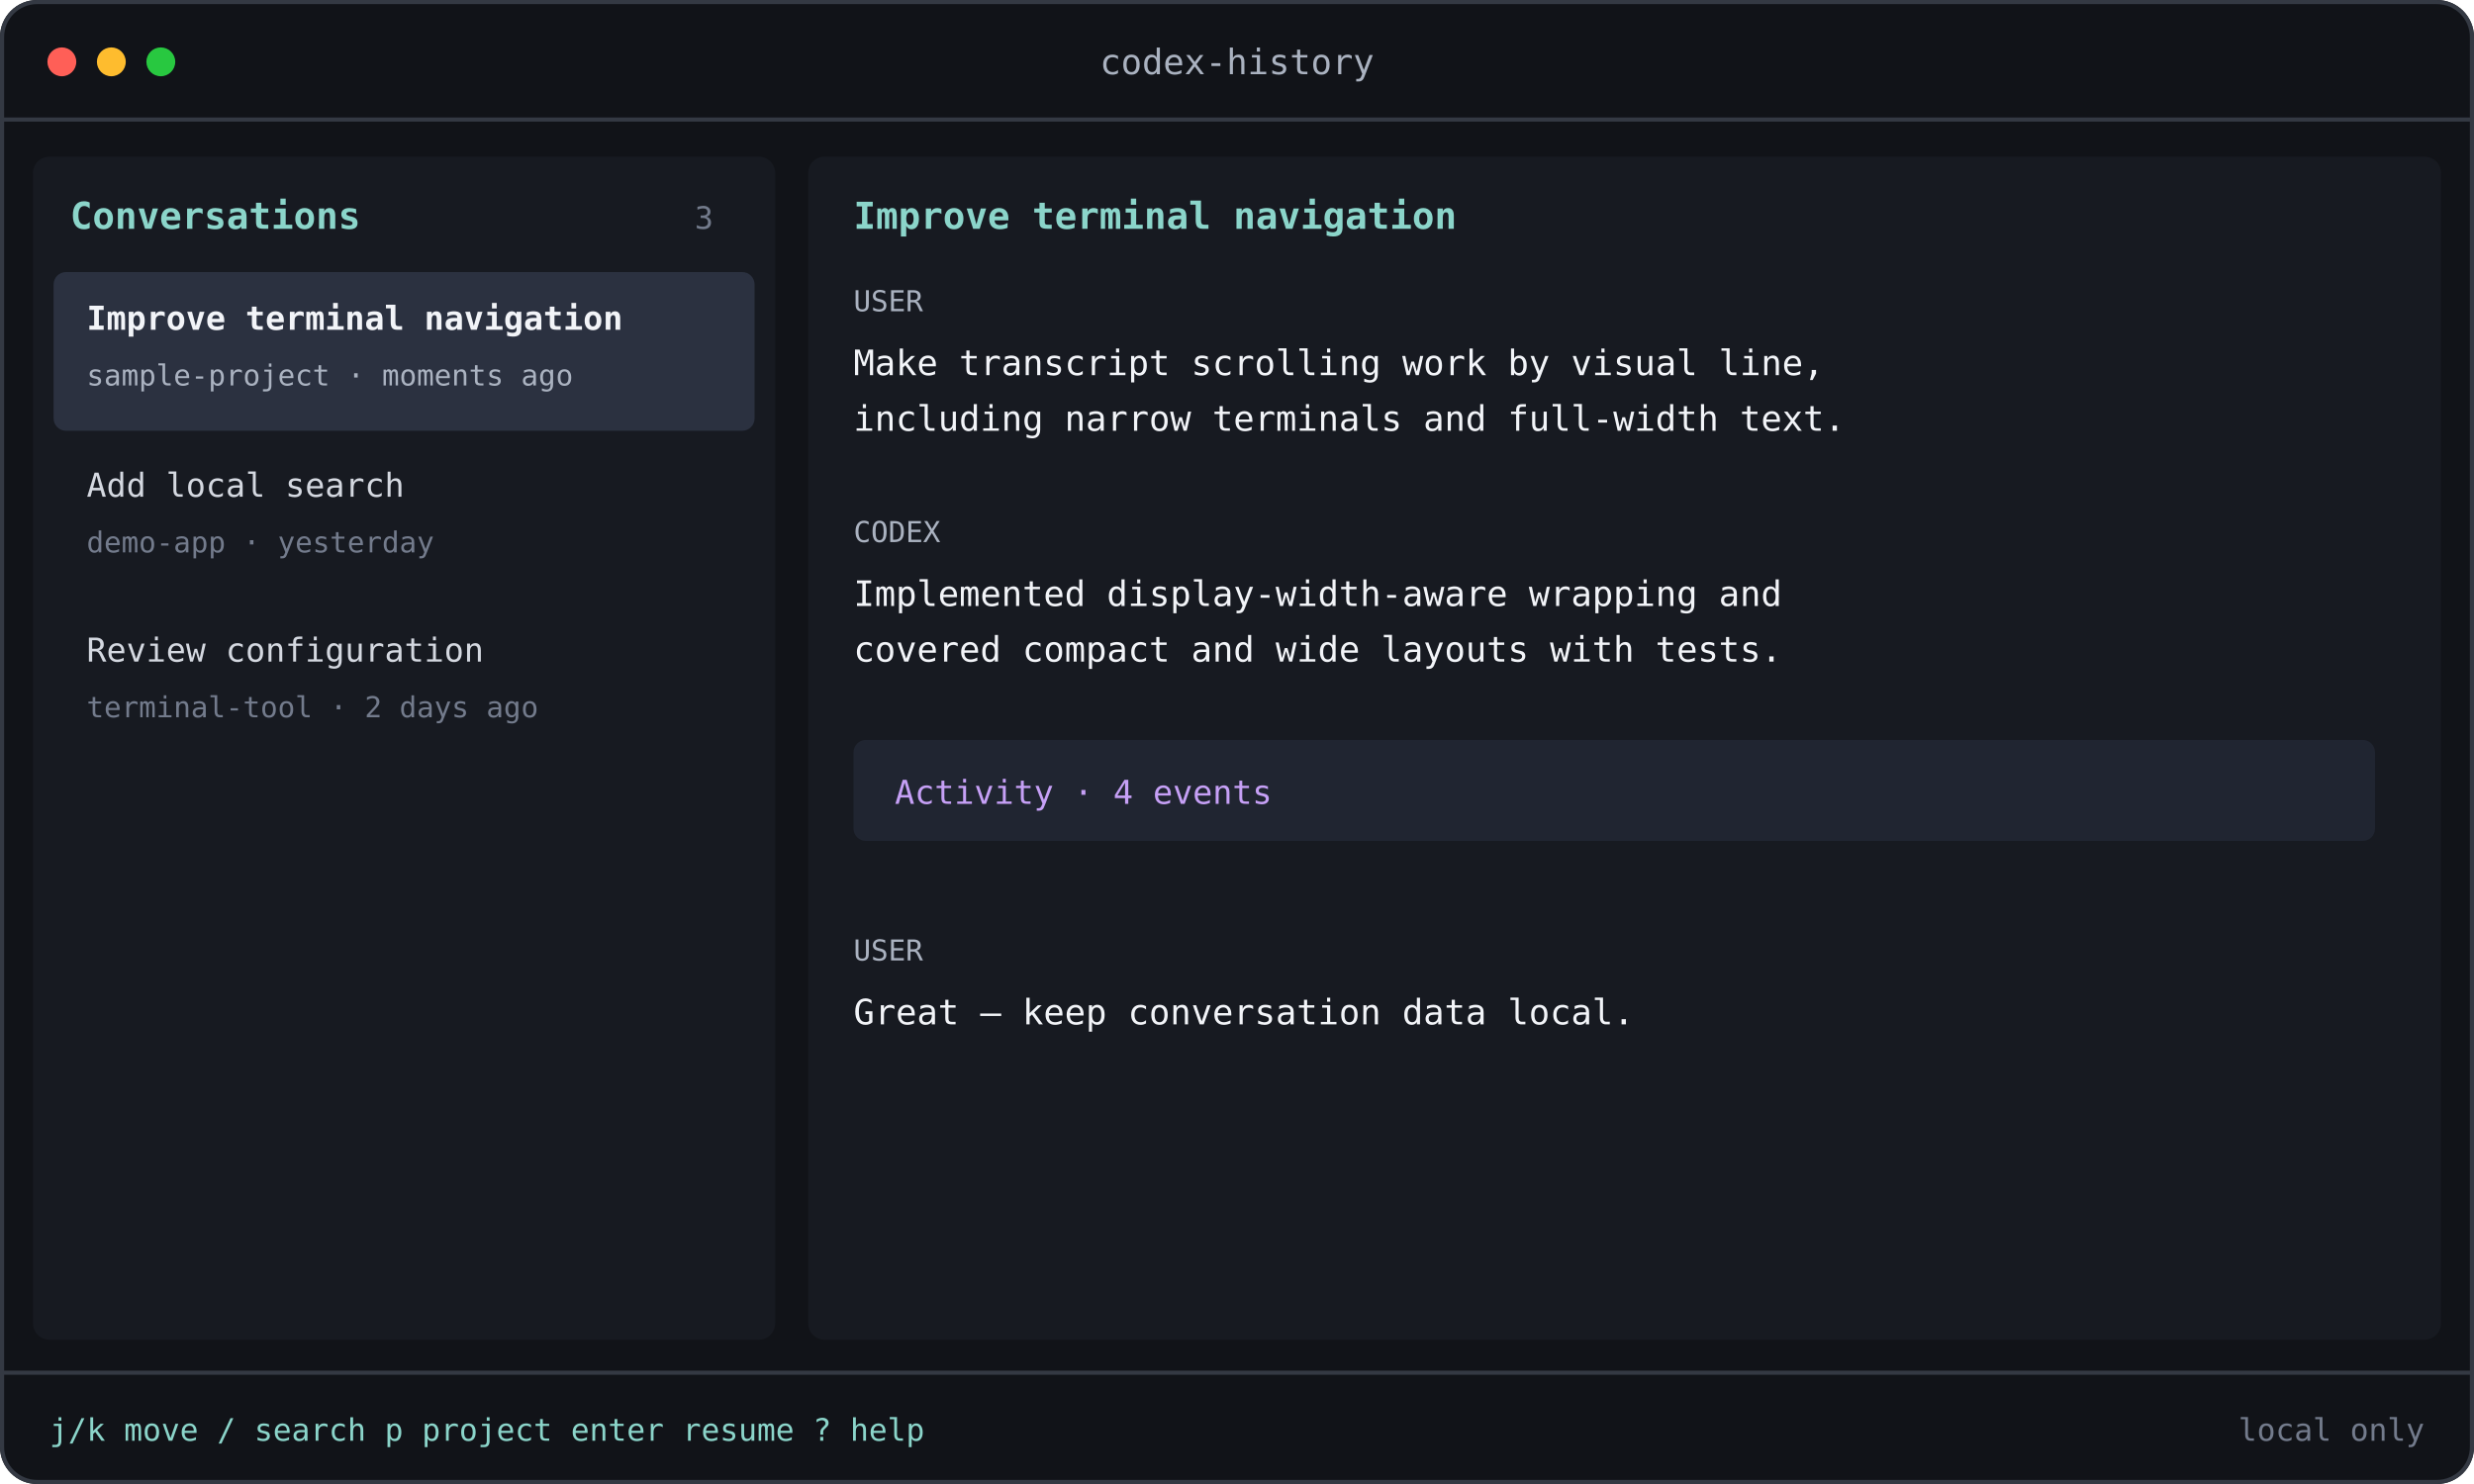
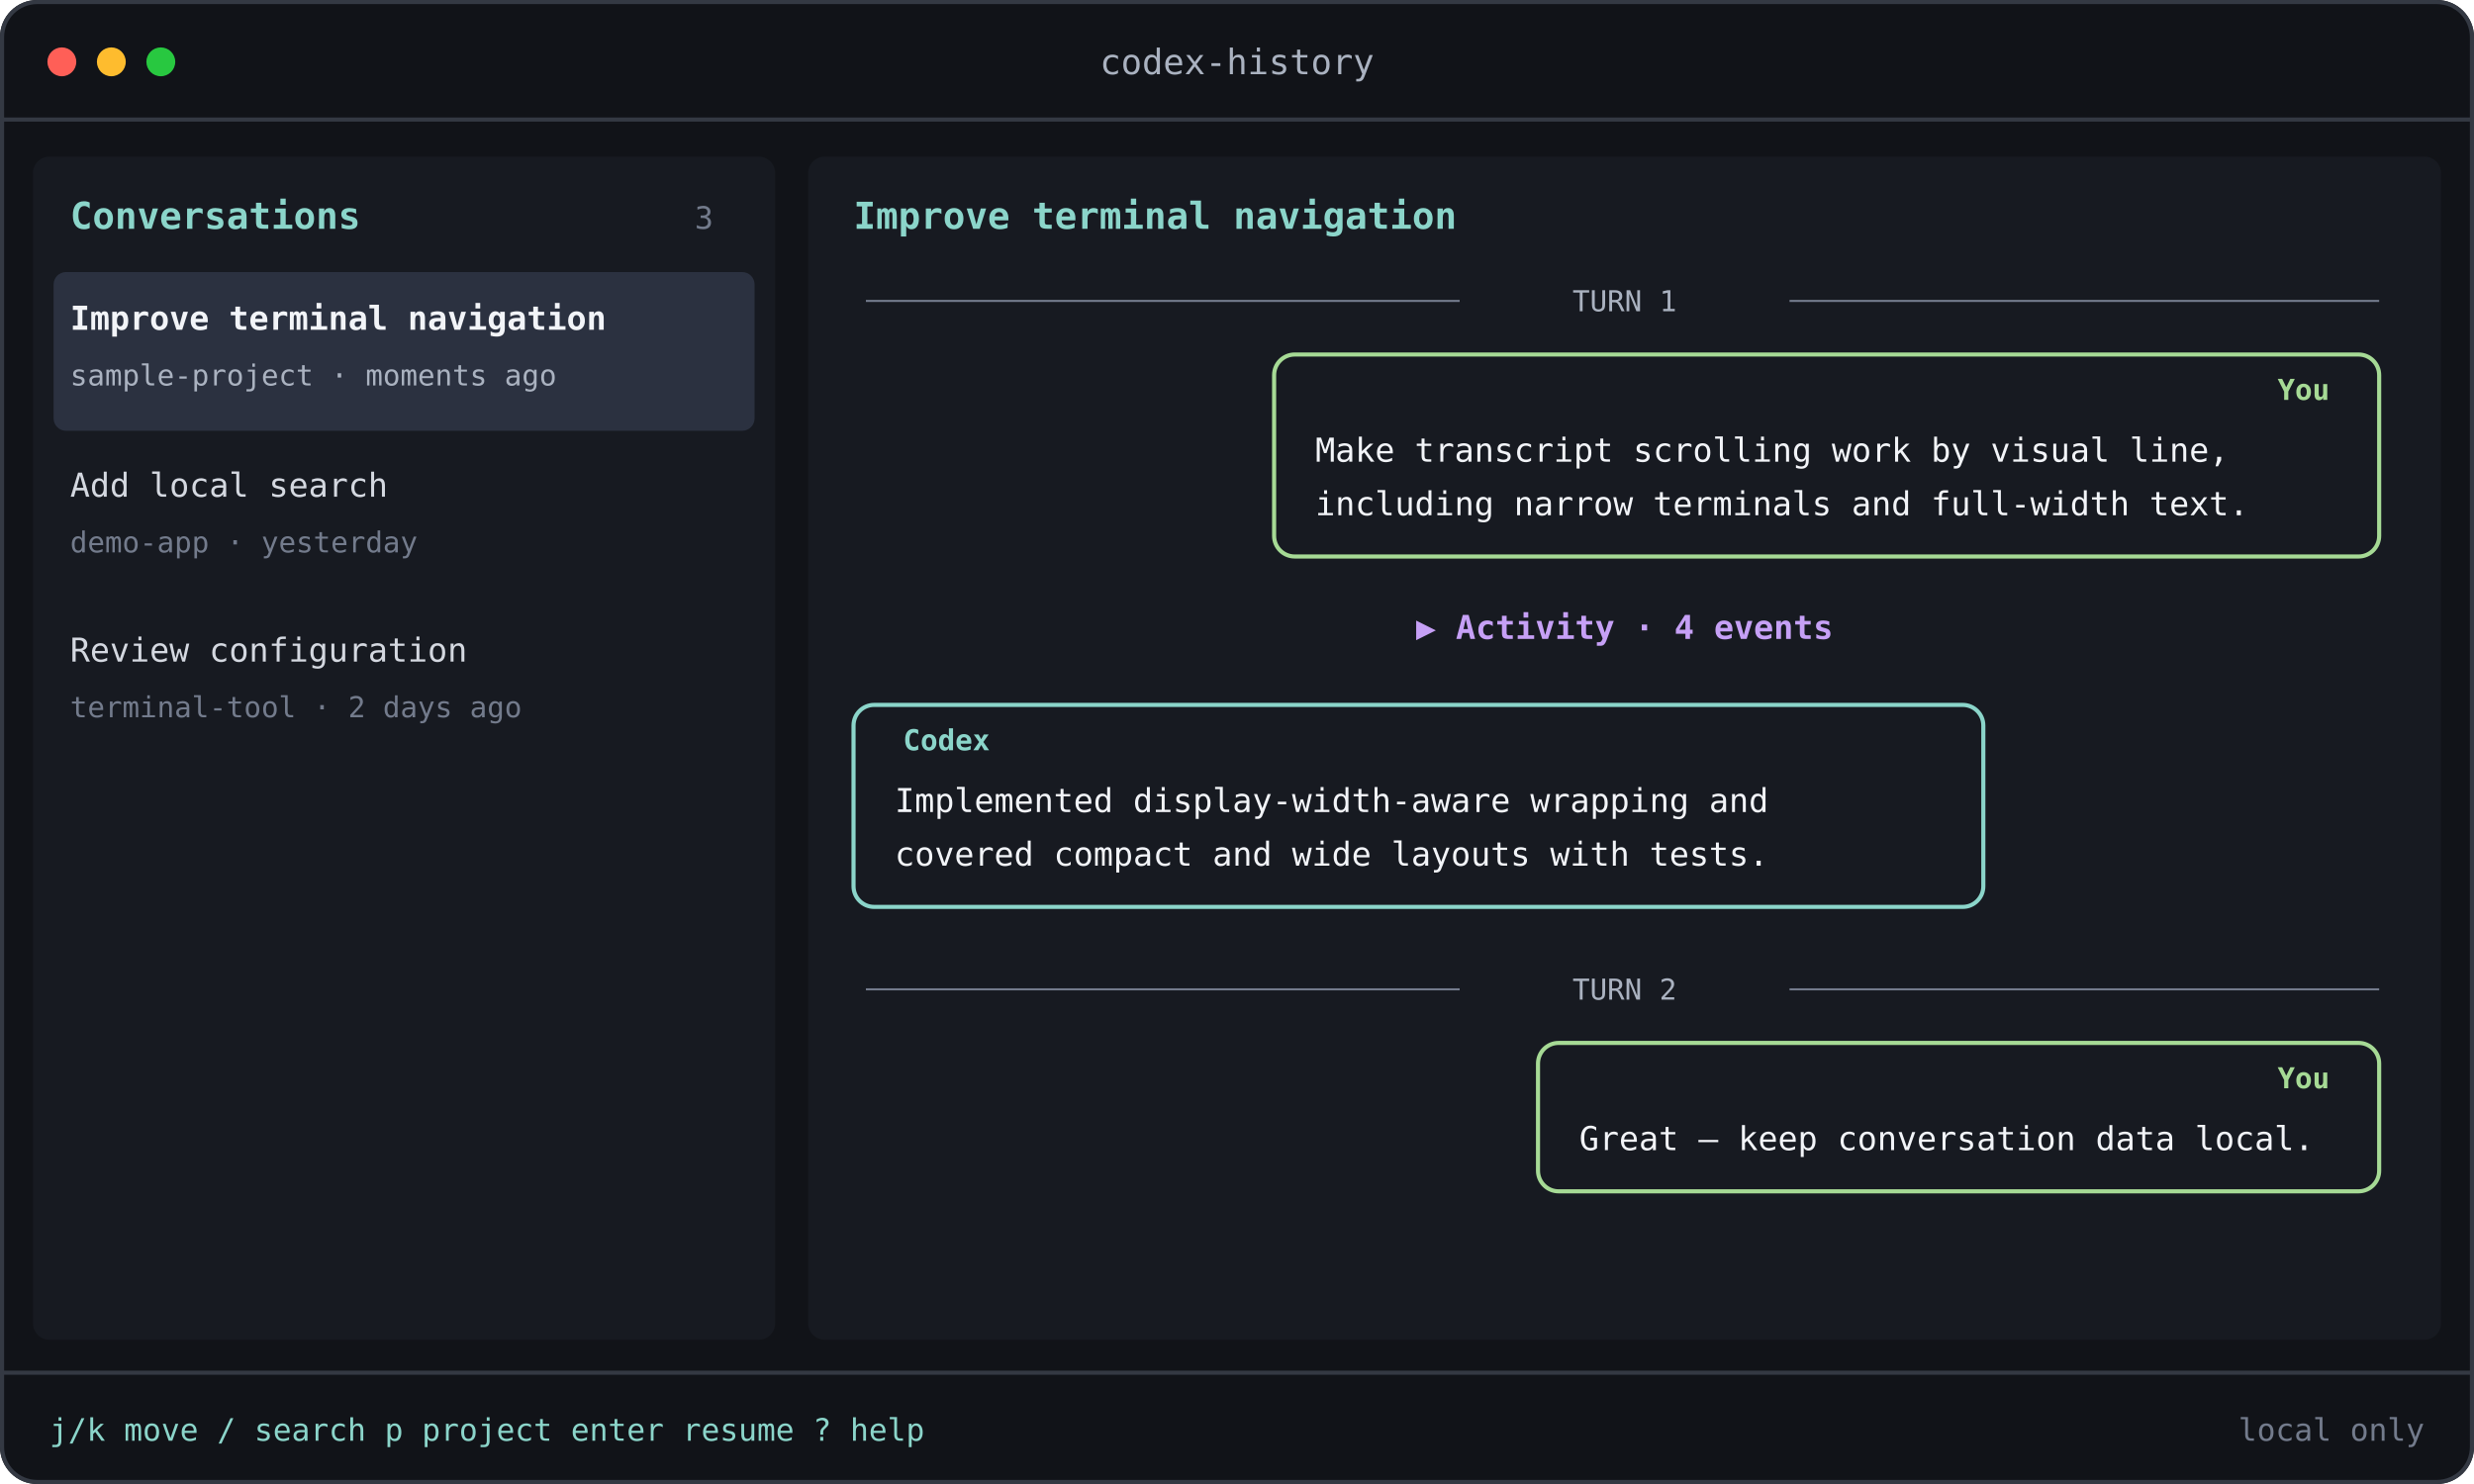
<svg xmlns="http://www.w3.org/2000/svg" width="1200" height="720" viewBox="0 0 1200 720" role="img" aria-labelledby="title desc">
  <rect width="1200" height="720" rx="18" fill="#111318" />
  <rect x="1" y="1" width="1198" height="718" rx="17" fill="none" stroke="#343943" stroke-width="2" />
  <circle cx="30" cy="30" r="7" fill="#ff5f57" />
  <circle cx="54" cy="30" r="7" fill="#febc2e" />
  <circle cx="78" cy="30" r="7" fill="#28c840" />
  <text x="600" y="36" text-anchor="middle" fill="#aab2c0" font-family="ui-monospace, SFMono-Regular, Menlo, monospace" font-size="17">codex-history</text>
  <line x1="0" y1="58" x2="1200" y2="58" stroke="#343943" stroke-width="2" />
  <rect x="16" y="76" width="360" height="574" rx="8" fill="#171a21" />
  <rect x="392" y="76" width="792" height="574" rx="8" fill="#171a21" />
  <text x="34" y="111" fill="#8bd5ca" font-family="ui-monospace, SFMono-Regular, Menlo, monospace" font-size="18" font-weight="700">Conversations</text>
  <text x="346" y="111" text-anchor="end" fill="#737b8c" font-family="ui-monospace, SFMono-Regular, Menlo, monospace" font-size="15">3</text>
  <rect x="26" y="132" width="340" height="77" rx="6" fill="#2b3140" />
-   <text x="42" y="160" fill="#f2f4f8" font-family="ui-monospace, SFMono-Regular, Menlo, monospace" font-size="16" font-weight="700">Improve terminal navigation</text>
-   <text x="42" y="187" fill="#aab2c0" font-family="ui-monospace, SFMono-Regular, Menlo, monospace" font-size="14">sample-project · moments ago</text>
-   <text x="42" y="241" fill="#d4d8e0" font-family="ui-monospace, SFMono-Regular, Menlo, monospace" font-size="16">Add local search</text>
-   <text x="42" y="268" fill="#737b8c" font-family="ui-monospace, SFMono-Regular, Menlo, monospace" font-size="14">demo-app · yesterday</text>
-   <text x="42" y="321" fill="#d4d8e0" font-family="ui-monospace, SFMono-Regular, Menlo, monospace" font-size="16">Review configuration</text>
-   <text x="42" y="348" fill="#737b8c" font-family="ui-monospace, SFMono-Regular, Menlo, monospace" font-size="14">terminal-tool · 2 days ago</text>
+   <text x="34" y="160" fill="#f2f4f8" font-family="ui-monospace, SFMono-Regular, Menlo, monospace" font-size="16" font-weight="700">Improve terminal navigation</text>
+   <text x="34" y="187" fill="#aab2c0" font-family="ui-monospace, SFMono-Regular, Menlo, monospace" font-size="14">sample-project · moments ago</text>
+   <text x="34" y="241" fill="#d4d8e0" font-family="ui-monospace, SFMono-Regular, Menlo, monospace" font-size="16">Add local search</text>
+   <text x="34" y="268" fill="#737b8c" font-family="ui-monospace, SFMono-Regular, Menlo, monospace" font-size="14">demo-app · yesterday</text>
+   <text x="34" y="321" fill="#d4d8e0" font-family="ui-monospace, SFMono-Regular, Menlo, monospace" font-size="16">Review configuration</text>
+   <text x="34" y="348" fill="#737b8c" font-family="ui-monospace, SFMono-Regular, Menlo, monospace" font-size="14">terminal-tool · 2 days ago</text>
  <text x="414" y="111" fill="#8bd5ca" font-family="ui-monospace, SFMono-Regular, Menlo, monospace" font-size="18" font-weight="700">Improve terminal navigation</text>
-   <text x="414" y="151" fill="#aab2c0" font-family="ui-monospace, SFMono-Regular, Menlo, monospace" font-size="14">USER</text>
-   <text x="414" y="182" fill="#f2f4f8" font-family="ui-monospace, SFMono-Regular, Menlo, monospace" font-size="17">Make transcript scrolling work by visual line,</text>
-   <text x="414" y="209" fill="#f2f4f8" font-family="ui-monospace, SFMono-Regular, Menlo, monospace" font-size="17">including narrow terminals and full-width text.</text>
-   <text x="414" y="263" fill="#aab2c0" font-family="ui-monospace, SFMono-Regular, Menlo, monospace" font-size="14">CODEX</text>
-   <text x="414" y="294" fill="#f2f4f8" font-family="ui-monospace, SFMono-Regular, Menlo, monospace" font-size="17">Implemented display-width-aware wrapping and</text>
-   <text x="414" y="321" fill="#f2f4f8" font-family="ui-monospace, SFMono-Regular, Menlo, monospace" font-size="17">covered compact and wide layouts with tests.</text>
-   <rect x="414" y="359" width="738" height="49" rx="6" fill="#202531" />
-   <text x="434" y="390" fill="#c6a0f6" font-family="ui-monospace, SFMono-Regular, Menlo, monospace" font-size="16">Activity · 4 events</text>
-   <text x="414" y="466" fill="#aab2c0" font-family="ui-monospace, SFMono-Regular, Menlo, monospace" font-size="14">USER</text>
-   <text x="414" y="497" fill="#f2f4f8" font-family="ui-monospace, SFMono-Regular, Menlo, monospace" font-size="17">Great — keep conversation data local.</text>
+   <line x1="420" y1="146" x2="708" y2="146" stroke="#737b8c" />
+   <text x="788" y="151" text-anchor="middle" fill="#aab2c0" font-family="ui-monospace, SFMono-Regular, Menlo, monospace" font-size="14">TURN 1</text>
+   <line x1="868" y1="146" x2="1154" y2="146" stroke="#737b8c" />
+   <rect x="618" y="172" width="536" height="98" rx="10" fill="none" stroke="#a6da95" stroke-width="2" />
+   <text x="1130" y="194" text-anchor="end" fill="#a6da95" font-family="ui-monospace, SFMono-Regular, Menlo, monospace" font-size="14" font-weight="700">You</text>
+   <text x="638" y="224" fill="#f2f4f8" font-family="ui-monospace, SFMono-Regular, Menlo, monospace" font-size="16">Make transcript scrolling work by visual line,</text>
+   <text x="638" y="250" fill="#f2f4f8" font-family="ui-monospace, SFMono-Regular, Menlo, monospace" font-size="16">including narrow terminals and full-width text.</text>
+   <text x="788" y="310" text-anchor="middle" fill="#c6a0f6" font-family="ui-monospace, SFMono-Regular, Menlo, monospace" font-size="16" font-weight="700">▶ Activity · 4 events</text>
+   <rect x="414" y="342" width="548" height="98" rx="10" fill="none" stroke="#8bd5ca" stroke-width="2" />
+   <text x="438" y="364" fill="#8bd5ca" font-family="ui-monospace, SFMono-Regular, Menlo, monospace" font-size="14" font-weight="700">Codex</text>
+   <text x="434" y="394" fill="#f2f4f8" font-family="ui-monospace, SFMono-Regular, Menlo, monospace" font-size="16">Implemented display-width-aware wrapping and</text>
+   <text x="434" y="420" fill="#f2f4f8" font-family="ui-monospace, SFMono-Regular, Menlo, monospace" font-size="16">covered compact and wide layouts with tests.</text>
+   <line x1="420" y1="480" x2="708" y2="480" stroke="#737b8c" />
+   <text x="788" y="485" text-anchor="middle" fill="#aab2c0" font-family="ui-monospace, SFMono-Regular, Menlo, monospace" font-size="14">TURN 2</text>
+   <line x1="868" y1="480" x2="1154" y2="480" stroke="#737b8c" />
+   <rect x="746" y="506" width="408" height="72" rx="10" fill="none" stroke="#a6da95" stroke-width="2" />
+   <text x="1130" y="528" text-anchor="end" fill="#a6da95" font-family="ui-monospace, SFMono-Regular, Menlo, monospace" font-size="14" font-weight="700">You</text>
+   <text x="766" y="558" fill="#f2f4f8" font-family="ui-monospace, SFMono-Regular, Menlo, monospace" font-size="16">Great — keep conversation data local.</text>
  <line x1="0" y1="666" x2="1200" y2="666" stroke="#343943" stroke-width="2" />
  <text x="24" y="699" fill="#8bd5ca" font-family="ui-monospace, SFMono-Regular, Menlo, monospace" font-size="15">j/k move  / search  p project  enter resume  ? help</text>
  <text x="1176" y="699" text-anchor="end" fill="#737b8c" font-family="ui-monospace, SFMono-Regular, Menlo, monospace" font-size="15">local only</text>
</svg>
